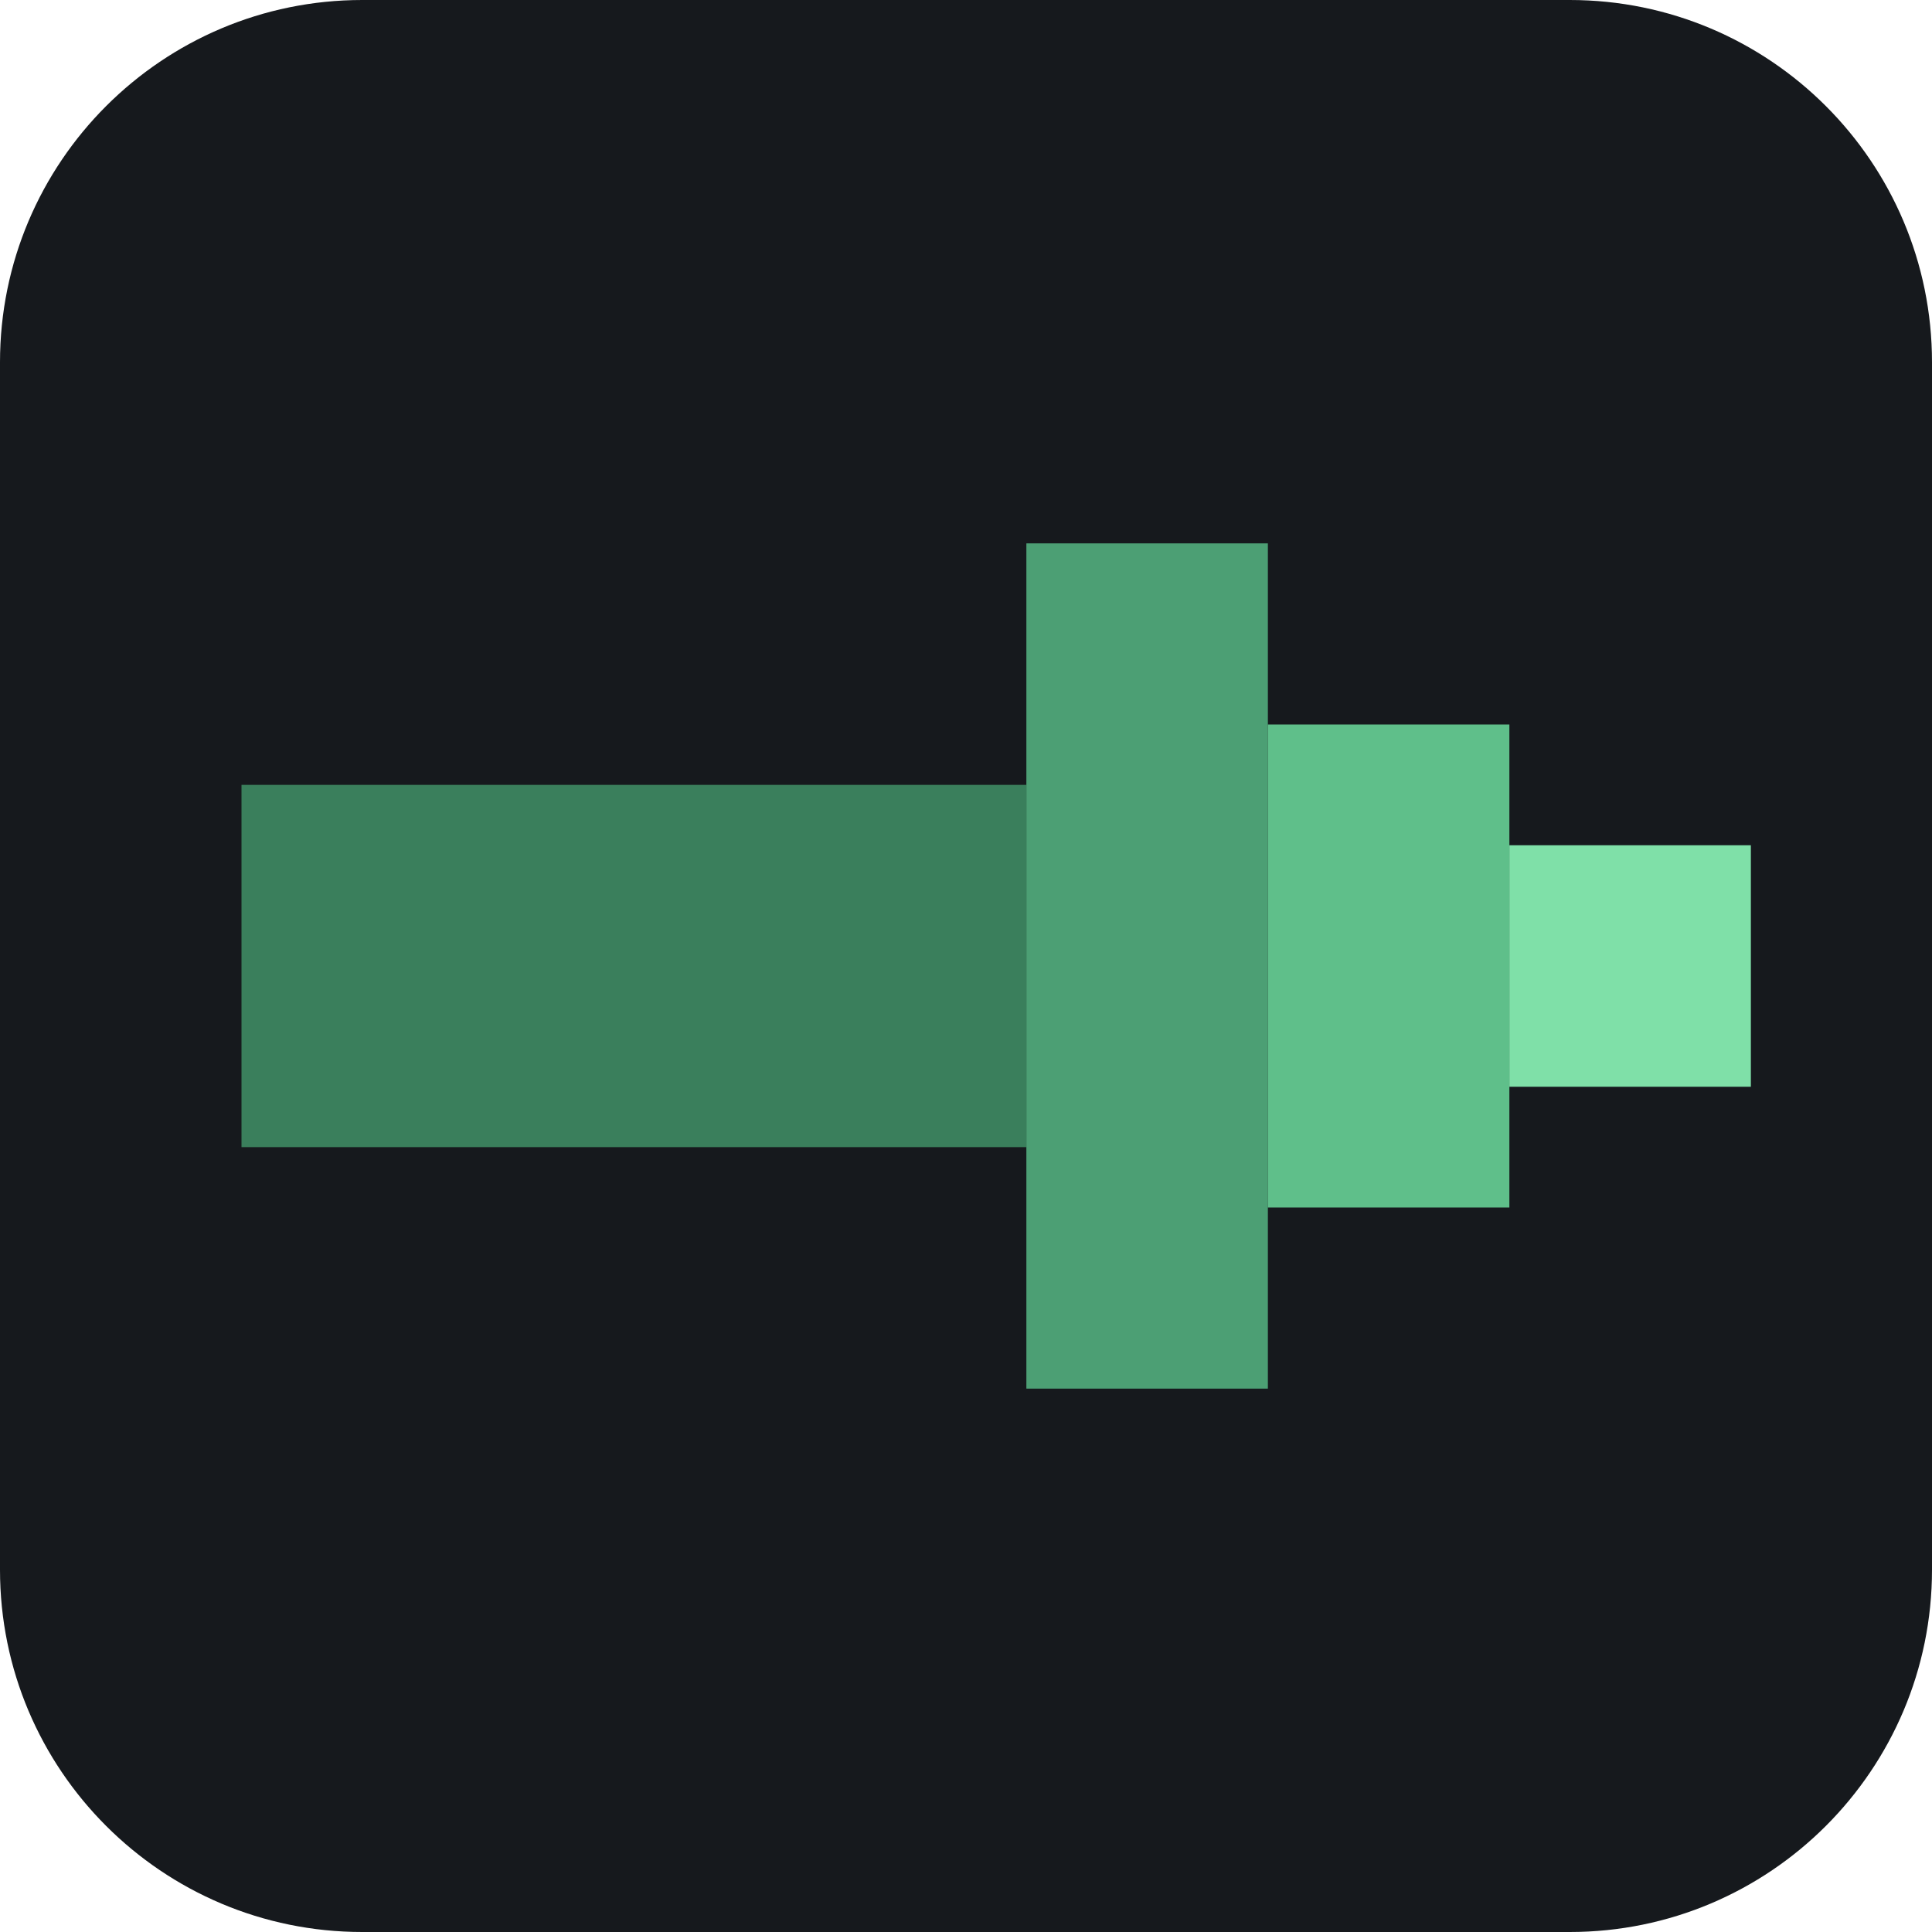
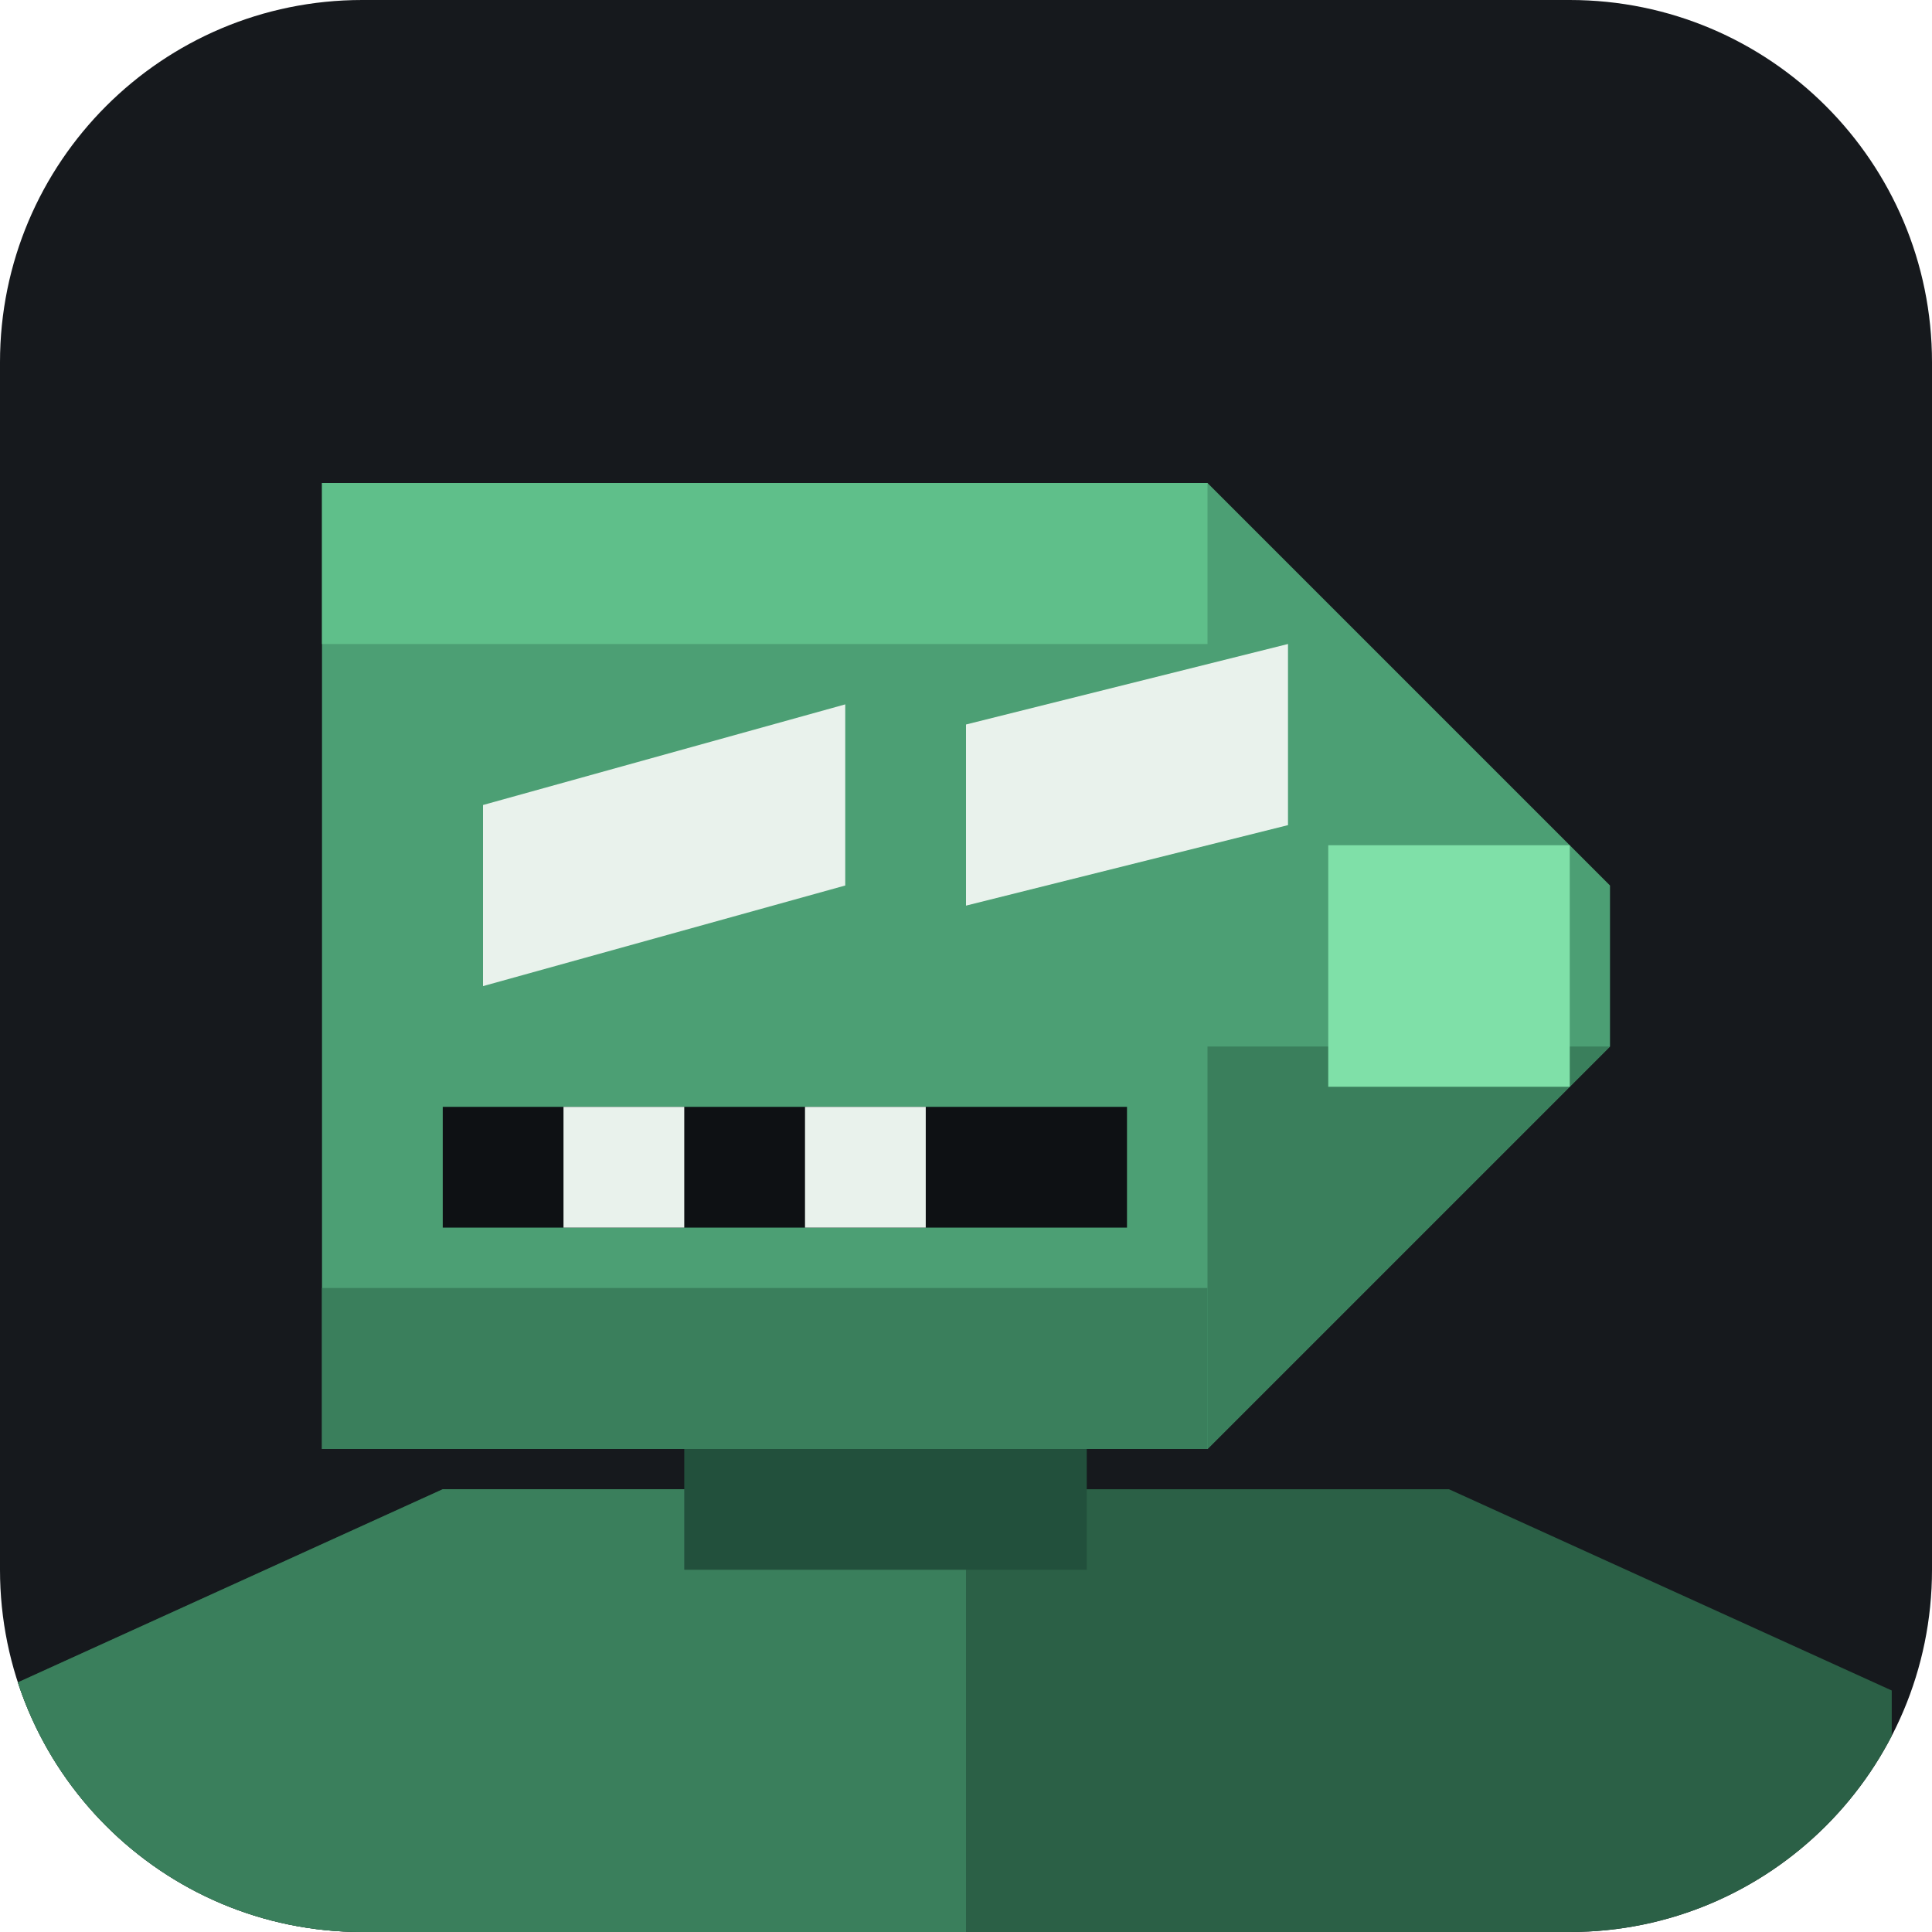
- <svg xmlns="http://www.w3.org/2000/svg" viewBox="0 0 32 32" role="img" aria-label="Chaser">
-   <rect width="32" height="32" rx="6" fill="#16191d" />
-   <rect x="4" y="13" width="13" height="6" fill="#3a7f5c" />
-   <rect x="17" y="9" width="4" height="14" fill="#4c9f74" />
-   <rect x="21" y="12" width="4" height="8" fill="#5fbf8a" />
-   <rect x="25" y="14" width="4" height="4" fill="#7fe0a8" />
+ <svg xmlns="http://www.w3.org/2000/svg" viewBox="0 0 96 96" role="img" aria-label="Chaser">
+   <defs>
+     <clipPath id="tile">
+       <rect width="96" height="96" rx="18" />
+     </clipPath>
+   </defs>
+   <rect width="96" height="96" rx="18" fill="#16191d" />
+   <g clip-path="url(#tile)">
+     <path d="M0 96V84l22-10h50l22 10v12z" fill="#2b6046" />
+     <path d="M0 96V84l22-10h26v22z" fill="#3a7f5c" />
+     <rect x="34" y="66" width="20" height="12" fill="#22503c" />
+     <path d="M16 24h44l20 20v8L60 72H16z" fill="#4c9f74" />
+     <rect x="16" y="24" width="44" height="8" fill="#5fbf8a" />
+     <rect x="16" y="64" width="44" height="8" fill="#3a7f5c" />
+     <path d="M60 52h20L60 72z" fill="#3a7f5c" />
+     <rect x="66" y="42" width="12" height="12" fill="#7fe0a8" />
+     <path d="M24 40l18-5v9l-18 5z" fill="#e9f2ec" />
+     <path d="M48 36l16-4v9l-16 4z" fill="#e9f2ec" />
+     <rect x="22" y="55" width="34" height="6" fill="#0e1114" />
+     <rect x="28" y="55" width="6" height="6" fill="#e9f2ec" />
+     <rect x="40" y="55" width="6" height="6" fill="#e9f2ec" />
+   </g>
</svg>
